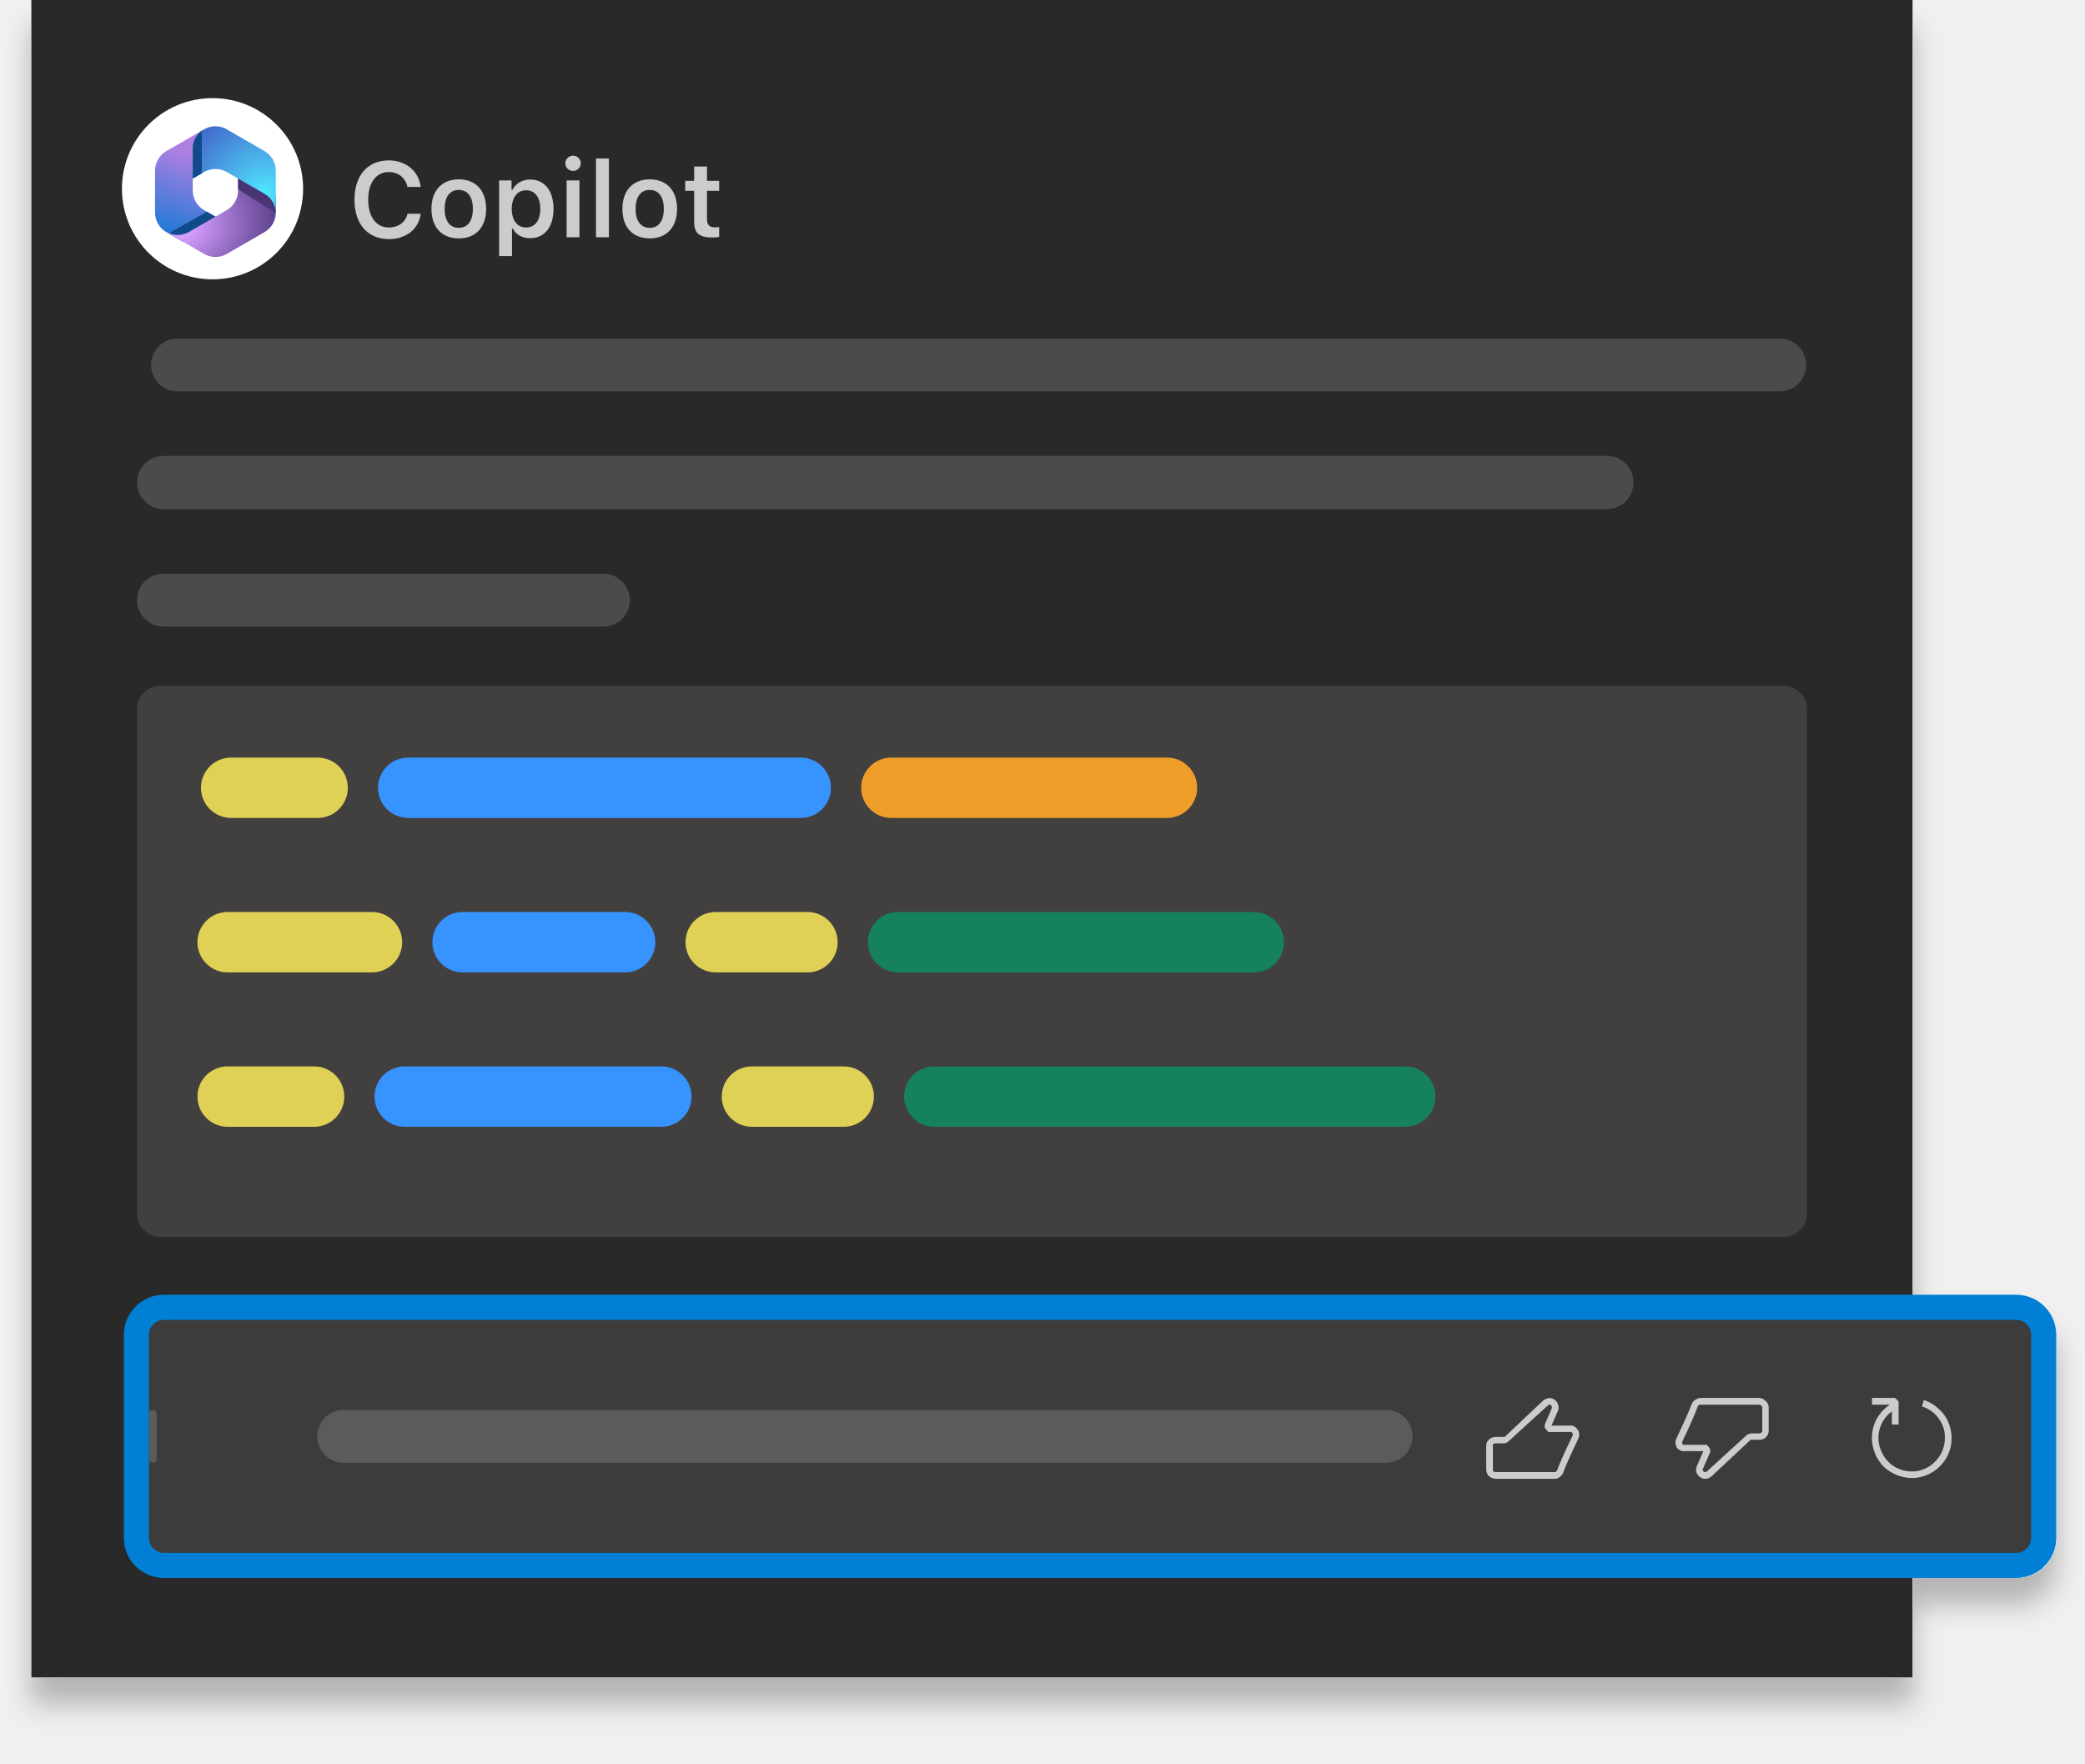
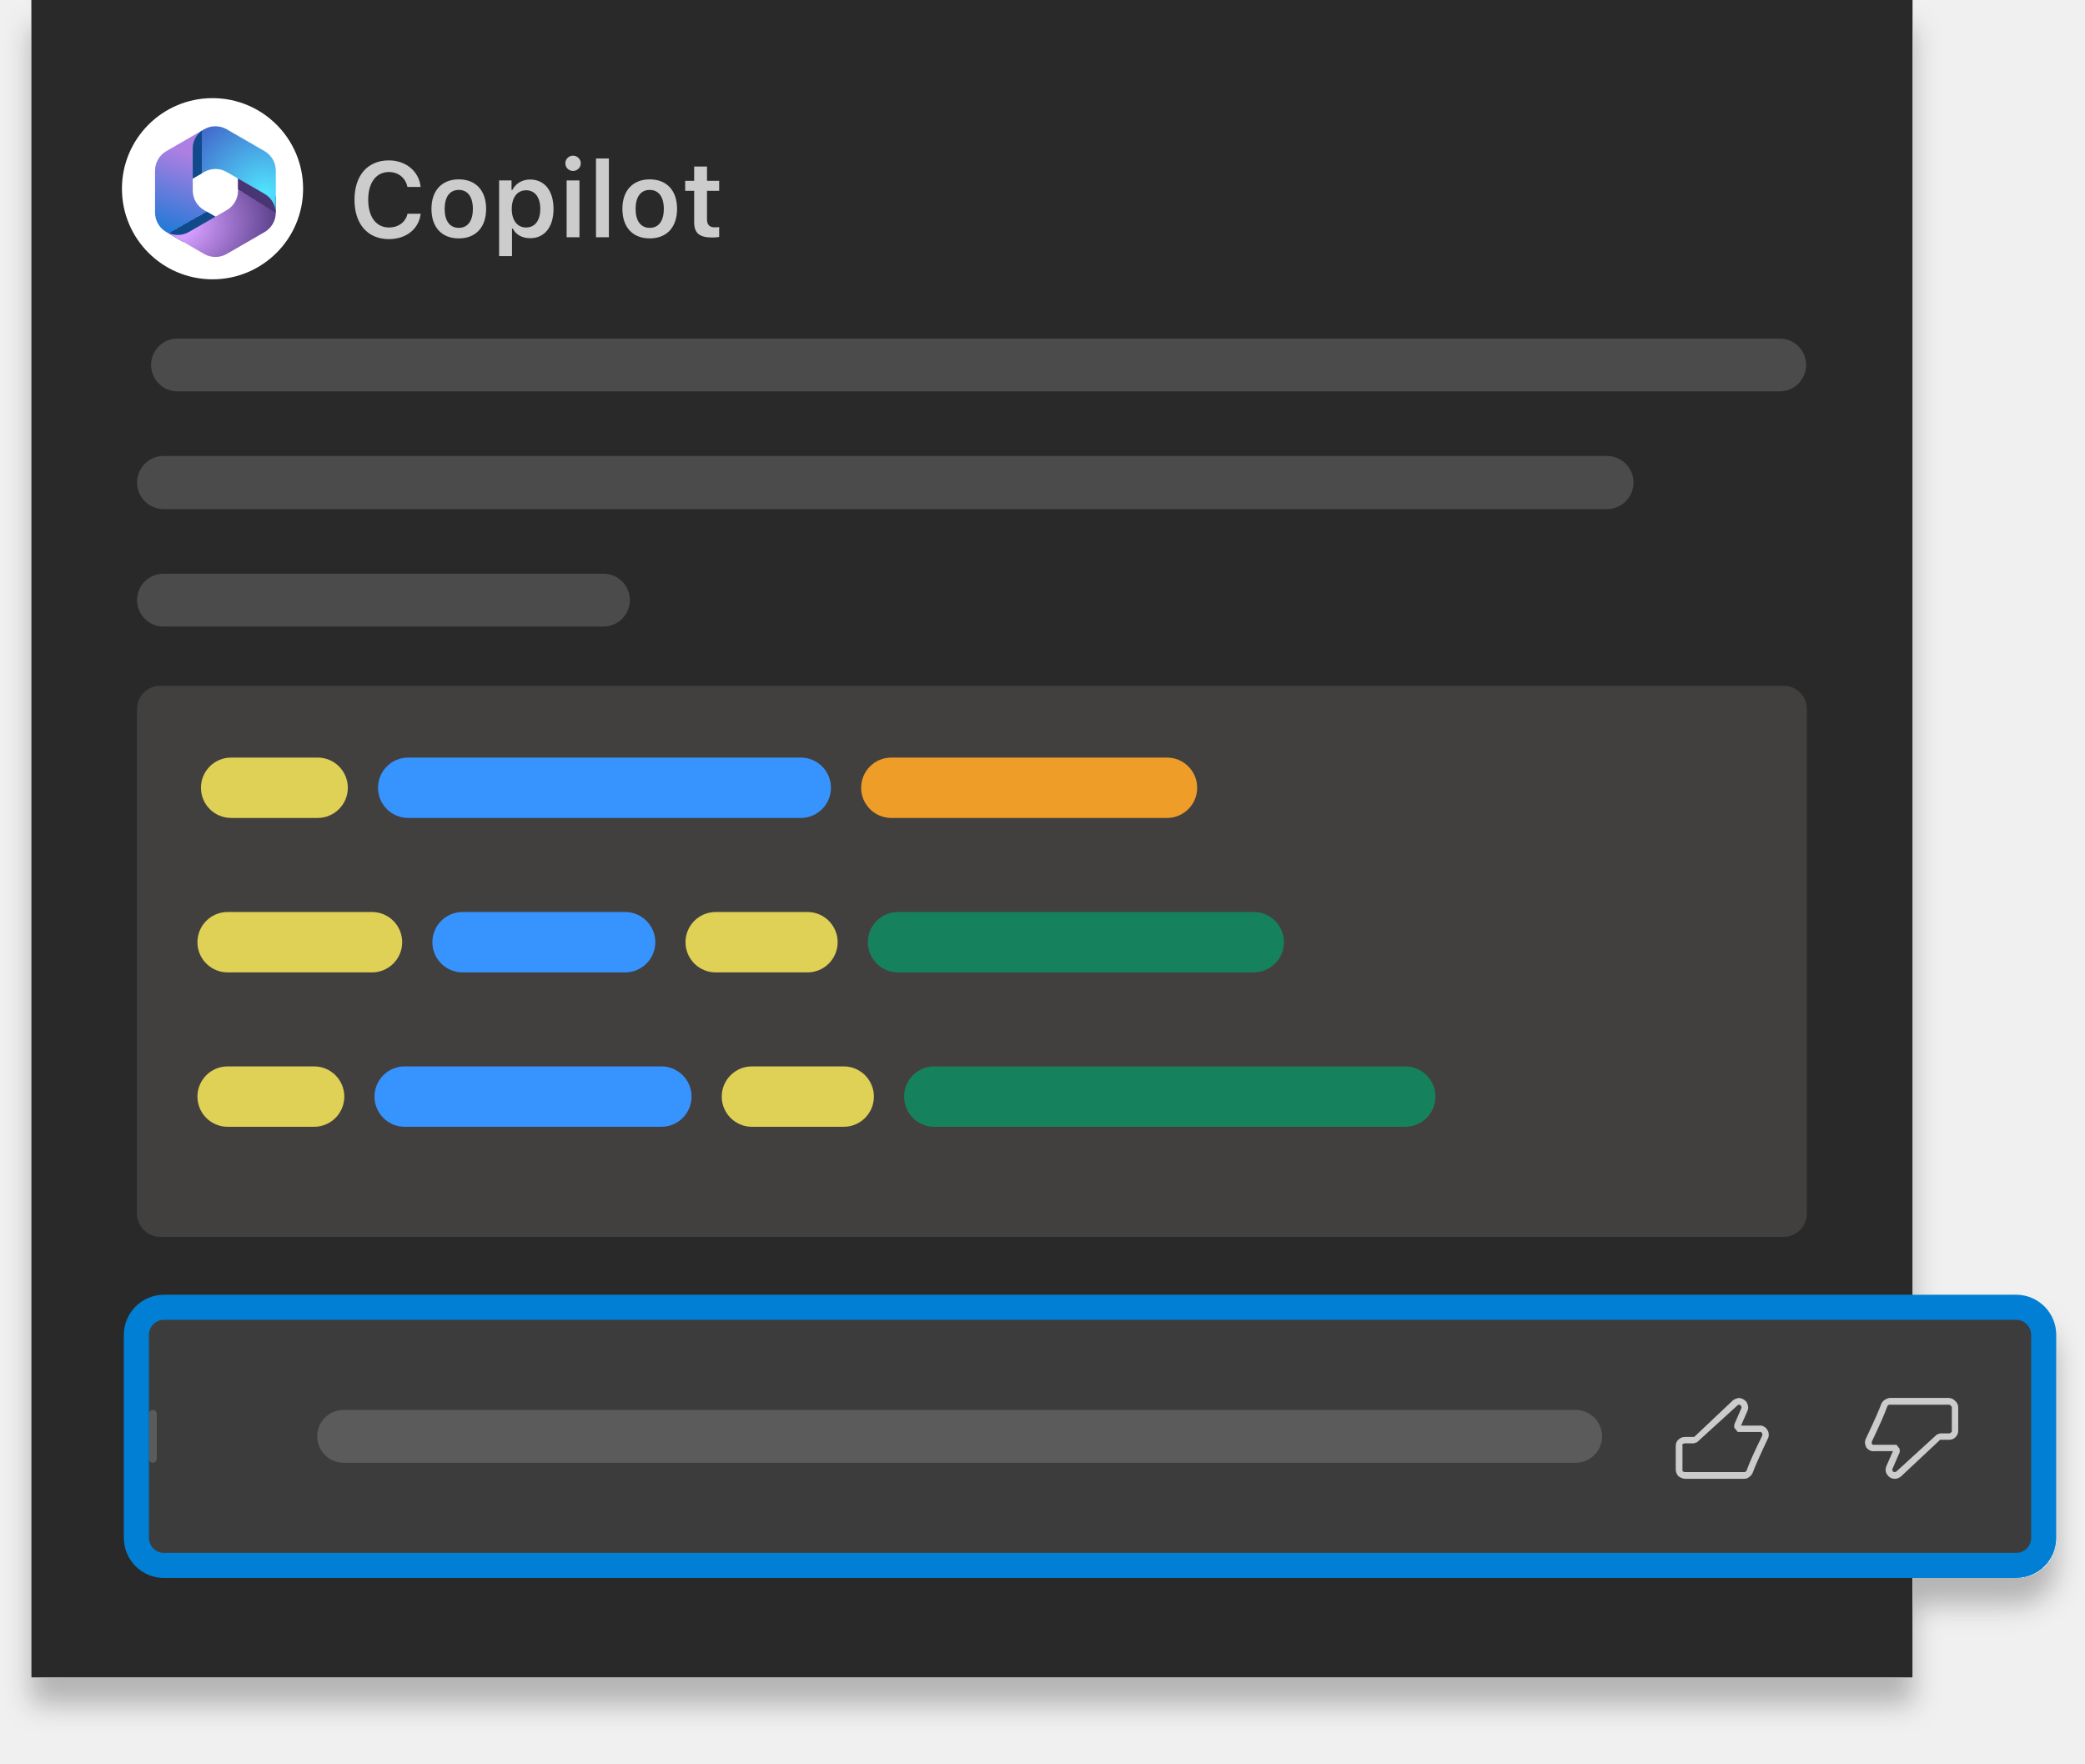
<svg xmlns="http://www.w3.org/2000/svg" width="266" height="225" viewBox="0 0 266 225" fill="none">
-   <g filter="url(#filter0_d_5865_302893)">
+   <g filter="url(#filter0_d_6054_302632)">
    <rect width="240" height="214" transform="translate(4)" fill="#292929" />
    <rect x="15.557" y="12.52" width="23.113" height="23.113" rx="11.557" fill="white" />
-     <path d="M25.746 16.664L21.223 19.276C20.329 19.792 19.779 20.746 19.779 21.778V27.11C19.779 28.142 20.329 29.095 21.223 29.611L23.407 30.873L23.622 30.222L27.712 27.773L26.038 26.806C25.145 26.29 24.594 25.336 24.594 24.304V22.781L25.043 22.209L26.52 21.065V17.702L25.869 16.751L25.158 17.258C25.322 17.035 25.52 16.834 25.746 16.664Z" fill="url(#paint0_linear_5865_302893)" />
-     <path d="M25.746 16.664L21.223 19.276C20.329 19.792 19.779 20.746 19.779 21.778V27.11C19.779 28.142 20.329 29.095 21.223 29.611L23.407 30.873L23.622 30.222L27.712 27.773L26.038 26.806C25.145 26.29 24.594 25.336 24.594 24.304V22.781L25.043 22.209L26.52 21.065V17.702L25.869 16.751L25.158 17.258C25.322 17.035 25.52 16.834 25.746 16.664Z" fill="url(#paint1_linear_5865_302893)" />
-     <path d="M30.371 22.148V24.306C30.371 25.338 29.82 26.292 28.927 26.808L24.111 29.589C23.217 30.106 22.116 30.106 21.222 29.589L20.93 29.421C21.022 29.49 21.12 29.555 21.222 29.614L26.037 32.395C26.931 32.911 28.033 32.911 28.927 32.395L33.742 29.614C34.636 29.098 35.186 28.144 35.186 27.112V25.108L30.371 22.148Z" fill="url(#paint2_radial_5865_302893)" />
-     <path d="M30.371 22.148V24.306C30.371 25.338 29.82 26.292 28.927 26.808L24.111 29.589C23.217 30.106 22.116 30.106 21.222 29.589L20.93 29.421C21.022 29.49 21.12 29.555 21.222 29.614L26.037 32.395C26.931 32.911 28.033 32.911 28.927 32.395L33.742 29.614C34.636 29.098 35.186 28.144 35.186 27.112V25.108L30.371 22.148Z" fill="url(#paint3_linear_5865_302893)" />
-     <path d="M25.745 16.664L26.038 16.495C26.933 15.978 28.034 15.978 28.928 16.495L33.743 19.275C34.637 19.791 35.188 20.745 35.188 21.777V27.109C35.188 27.129 35.188 27.149 35.187 27.169C35.166 26.159 34.62 25.232 33.743 24.726L28.928 21.945C28.034 21.429 26.933 21.429 26.038 21.945L24.594 22.779V18.972C24.594 18.058 25.026 17.206 25.745 16.664Z" fill="url(#paint4_radial_5865_302893)" />
-     <path d="M25.745 16.664L26.038 16.495C26.933 15.978 28.034 15.978 28.928 16.495L33.743 19.275C34.637 19.791 35.188 20.745 35.188 21.777V27.109C35.188 27.129 35.188 27.149 35.187 27.169C35.166 26.159 34.62 25.232 33.743 24.726L28.928 21.945C28.034 21.429 26.933 21.429 26.038 21.945L24.594 22.779V18.972C24.594 18.058 25.026 17.206 25.745 16.664Z" fill="url(#paint5_linear_5865_302893)" />
-     <path d="M19.779 27.169C19.779 27.169 19.779 27.169 19.779 27.169Z" fill="url(#paint6_radial_5865_302893)" />
-     <path d="M19.779 27.169C19.779 27.169 19.779 27.169 19.779 27.169Z" fill="url(#paint7_linear_5865_302893)" />
+     <path d="M25.746 16.664L21.223 19.276C20.329 19.792 19.779 20.746 19.779 21.778V27.11C19.779 28.142 20.329 29.095 21.223 29.611L23.407 30.873L23.622 30.222L27.712 27.773L26.038 26.806C25.145 26.29 24.594 25.336 24.594 24.304V22.781L25.043 22.209L26.52 21.065V17.702L25.869 16.751L25.158 17.258C25.322 17.035 25.52 16.834 25.746 16.664Z" fill="url(#paint0_linear_6054_302632)" />
+     <path d="M25.746 16.664L21.223 19.276C20.329 19.792 19.779 20.746 19.779 21.778V27.11C19.779 28.142 20.329 29.095 21.223 29.611L23.407 30.873L23.622 30.222L27.712 27.773L26.038 26.806C25.145 26.29 24.594 25.336 24.594 24.304V22.781L25.043 22.209L26.52 21.065V17.702L25.869 16.751L25.158 17.258C25.322 17.035 25.52 16.834 25.746 16.664Z" fill="url(#paint1_linear_6054_302632)" />
+     <path d="M30.371 22.148V24.306C30.371 25.338 29.82 26.292 28.927 26.808L24.111 29.589C23.217 30.106 22.116 30.106 21.222 29.589L20.93 29.421C21.022 29.49 21.12 29.555 21.222 29.614L26.037 32.395C26.931 32.911 28.033 32.911 28.927 32.395L33.742 29.614C34.636 29.098 35.186 28.144 35.186 27.112V25.108L30.371 22.148Z" fill="url(#paint2_radial_6054_302632)" />
+     <path d="M30.371 22.148V24.306C30.371 25.338 29.82 26.292 28.927 26.808L24.111 29.589C23.217 30.106 22.116 30.106 21.222 29.589L20.93 29.421C21.022 29.49 21.12 29.555 21.222 29.614L26.037 32.395C26.931 32.911 28.033 32.911 28.927 32.395L33.742 29.614C34.636 29.098 35.186 28.144 35.186 27.112V25.108L30.371 22.148Z" fill="url(#paint3_linear_6054_302632)" />
+     <path d="M25.745 16.664L26.038 16.495C26.933 15.978 28.034 15.978 28.928 16.495L33.743 19.275C34.637 19.791 35.188 20.745 35.188 21.777V27.109C35.188 27.129 35.188 27.149 35.187 27.169C35.166 26.159 34.62 25.232 33.743 24.726L28.928 21.945C28.034 21.429 26.933 21.429 26.038 21.945L24.594 22.779V18.972C24.594 18.058 25.026 17.206 25.745 16.664Z" fill="url(#paint4_radial_6054_302632)" />
+     <path d="M25.745 16.664L26.038 16.495C26.933 15.978 28.034 15.978 28.928 16.495L33.743 19.275C34.637 19.791 35.188 20.745 35.188 21.777V27.109C35.188 27.129 35.188 27.149 35.187 27.169C35.166 26.159 34.62 25.232 33.743 24.726L28.928 21.945C28.034 21.429 26.933 21.429 26.038 21.945L24.594 22.779V18.972C24.594 18.058 25.026 17.206 25.745 16.664Z" fill="url(#paint5_linear_6054_302632)" />
+     <path d="M19.779 27.169C19.779 27.169 19.779 27.169 19.779 27.169Z" fill="url(#paint6_radial_6054_302632)" />
+     <path d="M19.779 27.169C19.779 27.169 19.779 27.169 19.779 27.169Z" fill="url(#paint7_linear_6054_302632)" />
    <path d="M49.62 30.506C46.908 30.506 45.224 28.584 45.224 25.487C45.224 22.377 46.901 20.461 49.613 20.461C51.788 20.461 53.466 21.867 53.664 23.849H51.98C51.742 22.696 50.82 21.946 49.613 21.946C47.989 21.946 46.974 23.306 46.974 25.48C46.974 27.662 47.989 29.021 49.62 29.021C50.833 29.021 51.755 28.338 51.987 27.264H53.671C53.446 29.2 51.828 30.506 49.62 30.506ZM58.531 30.413C56.356 30.413 55.044 28.994 55.044 26.641C55.044 24.307 56.376 22.881 58.531 22.881C60.693 22.881 62.019 24.3 62.019 26.641C62.019 28.994 60.699 30.413 58.531 30.413ZM58.531 29.067C59.678 29.067 60.328 28.179 60.328 26.647C60.328 25.116 59.672 24.227 58.531 24.227C57.384 24.227 56.728 25.116 56.728 26.647C56.728 28.179 57.384 29.067 58.531 29.067ZM67.628 22.901C69.465 22.901 70.618 24.327 70.618 26.647C70.618 28.948 69.478 30.387 67.648 30.387C66.607 30.387 65.805 29.936 65.433 29.167H65.321V32.674H63.676V23.02H65.261V24.221H65.374C65.791 23.398 66.634 22.901 67.628 22.901ZM67.111 29.021C68.251 29.021 68.928 28.133 68.928 26.647C68.928 25.162 68.245 24.274 67.118 24.274C65.997 24.274 65.294 25.182 65.288 26.647C65.294 28.113 65.99 29.021 67.111 29.021ZM73.105 21.807C72.568 21.807 72.124 21.376 72.124 20.832C72.124 20.295 72.568 19.858 73.105 19.858C73.649 19.858 74.093 20.295 74.093 20.832C74.093 21.376 73.649 21.807 73.105 21.807ZM72.289 30.268V23.02H73.927V30.268H72.289ZM76.035 30.268V20.216H77.68V30.268H76.035ZM82.891 30.413C80.717 30.413 79.404 28.994 79.404 26.641C79.404 24.307 80.737 22.881 82.891 22.881C85.053 22.881 86.379 24.3 86.379 26.641C86.379 28.994 85.059 30.413 82.891 30.413ZM82.891 29.067C84.038 29.067 84.688 28.179 84.688 26.647C84.688 25.116 84.032 24.227 82.891 24.227C81.744 24.227 81.088 25.116 81.088 26.647C81.088 28.179 81.744 29.067 82.891 29.067ZM88.56 21.244H90.198V23.067H91.75V24.347H90.198V27.954C90.198 28.676 90.503 29.001 91.193 29.001C91.425 29.001 91.551 28.988 91.75 28.968V30.228C91.511 30.274 91.206 30.301 90.888 30.301C89.223 30.301 88.56 29.744 88.56 28.345V24.347H87.413V23.067H88.56V21.244Z" fill="#CCCCCC" />
    <rect x="19.273" y="43.188" width="211.15" height="6.741" rx="3.371" fill="white" fill-opacity="0.16" />
    <rect x="17.483" y="58.164" width="190.916" height="6.788" rx="3.394" fill="white" fill-opacity="0.16" />
    <rect x="17.483" y="73.188" width="62.873" height="6.741" rx="3.371" fill="white" fill-opacity="0.16" />
    <rect x="17.483" y="87.484" width="213.034" height="70.303" rx="2.966" fill="#423F3F" />
    <rect x="25.637" y="96.644" width="18.738" height="7.704" rx="3.852" fill="#DFD155" />
    <rect x="48.227" y="96.644" width="57.783" height="7.704" rx="3.852" fill="#3794FF" />
    <rect x="109.863" y="96.644" width="42.871" height="7.704" rx="3.852" fill="#EE9D28" />
    <rect x="25.188" y="116.346" width="26.122" height="7.704" rx="3.852" fill="#DFD155" />
    <rect x="55.162" y="116.346" width="28.441" height="7.704" rx="3.852" fill="#3794FF" />
    <rect x="87.455" y="116.346" width="19.411" height="7.704" rx="3.852" fill="#DFD155" />
    <rect x="110.718" y="116.346" width="53.083" height="7.704" rx="3.852" fill="#16825D" />
    <rect x="25.188" y="136.041" width="18.738" height="7.704" rx="3.852" fill="#DFD155" />
    <rect x="47.778" y="136.041" width="40.448" height="7.704" rx="3.852" fill="#3794FF" />
    <rect x="92.079" y="136.041" width="19.411" height="7.704" rx="3.852" fill="#DFD155" />
    <rect x="115.342" y="136.041" width="67.787" height="7.704" rx="3.852" fill="#16825D" />
    <rect x="17.576" y="167.9" width="139.614" height="6.741" rx="3.371" fill="white" fill-opacity="0.16" />
    <path d="M174.686 166.37C174.927 166.4 175.153 166.49 175.365 166.641C175.576 166.792 175.712 167.003 175.772 167.275C175.862 167.516 175.847 167.773 175.727 168.044L174.912 169.899H177.265C177.477 169.869 177.673 169.915 177.854 170.035C178.035 170.126 178.17 170.262 178.261 170.443C178.382 170.593 178.442 170.774 178.442 170.986C178.472 171.167 178.442 171.348 178.351 171.529C177.296 173.761 176.647 175.224 176.406 175.918C176.315 176.129 176.164 176.31 175.953 176.461C175.772 176.612 175.561 176.688 175.319 176.688H167.762C167.43 176.657 167.144 176.537 166.902 176.326C166.691 176.084 166.585 175.798 166.585 175.466V172.479C166.585 172.177 166.691 171.921 166.902 171.71C167.144 171.468 167.43 171.348 167.762 171.348H168.939L173.871 166.686C174.113 166.505 174.384 166.4 174.686 166.37ZM175.319 175.828C175.47 175.828 175.576 175.752 175.636 175.601C175.968 174.666 176.632 173.188 177.627 171.167C177.658 171.046 177.642 170.94 177.582 170.85C177.522 170.729 177.416 170.684 177.265 170.714H174.505L174.052 170.171V169.764L174.957 167.682C174.988 167.622 174.988 167.561 174.957 167.501C174.957 167.41 174.927 167.35 174.867 167.32C174.807 167.26 174.731 167.229 174.641 167.229C174.58 167.229 174.52 167.26 174.46 167.32L169.301 172.026L168.893 172.162H167.762C167.671 172.162 167.581 172.192 167.49 172.253C167.43 172.313 167.415 172.388 167.445 172.479V175.466C167.415 175.556 167.43 175.647 167.49 175.737C167.581 175.798 167.671 175.828 167.762 175.828H175.319Z" fill="#CCCCCC" />
    <path d="M194.524 176.688C194.282 176.688 194.056 176.612 193.845 176.461C193.634 176.28 193.483 176.069 193.392 175.828C193.332 175.556 193.362 175.285 193.483 175.013L194.297 173.158H191.944C191.733 173.188 191.537 173.158 191.356 173.067C191.175 172.977 191.024 172.856 190.903 172.705C190.813 172.524 190.752 172.328 190.722 172.117C190.722 171.906 190.768 171.71 190.858 171.529C191.914 169.296 192.563 167.833 192.804 167.139C192.894 166.928 193.03 166.762 193.211 166.641C193.422 166.49 193.649 166.4 193.89 166.37H201.447C201.779 166.4 202.051 166.536 202.262 166.777C202.503 166.988 202.624 167.26 202.624 167.592V170.578C202.624 170.88 202.503 171.152 202.262 171.393C202.051 171.604 201.779 171.71 201.447 171.71H200.316L195.338 176.371C195.097 176.582 194.825 176.688 194.524 176.688ZM193.89 167.229C193.739 167.229 193.634 167.305 193.573 167.456C193.241 168.391 192.593 169.869 191.627 171.891C191.567 172.011 191.567 172.132 191.627 172.253C191.688 172.343 191.793 172.373 191.944 172.343H194.75L195.157 172.886V173.294L194.252 175.375C194.222 175.436 194.207 175.511 194.207 175.601C194.237 175.662 194.282 175.722 194.343 175.783C194.403 175.813 194.463 175.828 194.524 175.828C194.614 175.828 194.69 175.798 194.75 175.737L199.909 171.031L200.316 170.895H201.447C201.538 170.895 201.613 170.865 201.674 170.805C201.764 170.744 201.81 170.669 201.81 170.578V167.592C201.81 167.501 201.764 167.426 201.674 167.365C201.613 167.275 201.538 167.229 201.447 167.229H193.89Z" fill="#CCCCCC" />
    <path d="M218.072 167.229H215.809V166.37H218.751L219.204 166.822V169.764H218.344V168.089C217.559 168.663 217.031 169.432 216.76 170.397C216.518 171.333 216.594 172.253 216.986 173.158C217.378 174.063 217.997 174.757 218.841 175.239C219.716 175.692 220.637 175.843 221.602 175.692C222.567 175.511 223.367 175.058 224 174.334C224.664 173.61 225.026 172.766 225.087 171.8C225.177 170.805 224.951 169.915 224.408 169.13C223.865 168.316 223.126 167.757 222.19 167.456L222.417 166.641C223.171 166.883 223.819 167.275 224.362 167.818C224.936 168.331 225.358 168.949 225.63 169.673C225.901 170.397 226.007 171.152 225.946 171.936C225.886 172.69 225.66 173.399 225.268 174.063C224.875 174.727 224.347 175.285 223.684 175.737C223.05 176.16 222.341 176.431 221.557 176.552C220.803 176.642 220.048 176.567 219.294 176.326C218.57 176.084 217.921 175.707 217.348 175.194C216.805 174.651 216.398 174.018 216.126 173.294C215.855 172.569 215.749 171.83 215.809 171.076C215.87 170.292 216.096 169.568 216.488 168.904C216.88 168.24 217.408 167.682 218.072 167.229Z" fill="#CCCCCC" />
    <rect x="17.398" y="166.771" width="243.334" height="32.936" rx="3.528" fill="#3C3C3C" />
-     <g clip-path="url(#clip0_5865_302893)">
+     <g clip-path="url(#clip0_6054_302632)">
      <rect x="19" y="179.867" width="1" height="6.741" rx="0.5" fill="white" fill-opacity="0.16" />
-       <rect x="40.466" y="179.867" width="139.743" height="6.741" rx="3.371" fill="white" fill-opacity="0.16" />
-       <path d="M197.705 178.336C197.947 178.367 198.173 178.457 198.384 178.608C198.595 178.759 198.731 178.97 198.791 179.242C198.882 179.483 198.867 179.739 198.746 180.011L197.932 181.866H200.285C200.496 181.836 200.692 181.881 200.873 182.002C201.054 182.093 201.19 182.228 201.28 182.409C201.401 182.56 201.461 182.741 201.461 182.952C201.492 183.133 201.461 183.314 201.371 183.495C200.315 185.728 199.666 187.191 199.425 187.885C199.335 188.096 199.184 188.277 198.973 188.428C198.791 188.579 198.58 188.654 198.339 188.654H190.782C190.45 188.624 190.163 188.504 189.922 188.292C189.711 188.051 189.605 187.764 189.605 187.433V184.446C189.605 184.144 189.711 183.888 189.922 183.676C190.163 183.435 190.45 183.314 190.782 183.314H191.958L196.891 178.653C197.132 178.472 197.404 178.367 197.705 178.336ZM198.339 187.795C198.49 187.795 198.595 187.719 198.656 187.568C198.988 186.633 199.651 185.155 200.647 183.133C200.677 183.013 200.662 182.907 200.602 182.817C200.541 182.696 200.436 182.651 200.285 182.681H197.524L197.072 182.138V181.731L197.977 179.649C198.007 179.588 198.007 179.528 197.977 179.468C197.977 179.377 197.947 179.317 197.886 179.287C197.826 179.226 197.751 179.196 197.66 179.196C197.6 179.196 197.539 179.226 197.479 179.287L192.32 183.993L191.913 184.129H190.782C190.691 184.129 190.601 184.159 190.51 184.219C190.45 184.28 190.435 184.355 190.465 184.446V187.433C190.435 187.523 190.45 187.614 190.51 187.704C190.601 187.764 190.691 187.795 190.782 187.795H198.339Z" fill="#CCCCCC" />
-       <path d="M217.543 188.654C217.302 188.654 217.076 188.579 216.864 188.428C216.653 188.247 216.502 188.036 216.412 187.795C216.351 187.523 216.382 187.252 216.502 186.98L217.317 185.125H214.964C214.752 185.155 214.556 185.125 214.375 185.034C214.194 184.944 214.043 184.823 213.923 184.672C213.832 184.491 213.772 184.295 213.742 184.084C213.742 183.873 213.787 183.676 213.878 183.495C214.933 181.263 215.582 179.8 215.823 179.106C215.914 178.895 216.05 178.729 216.231 178.608C216.442 178.457 216.668 178.367 216.91 178.336H224.467C224.799 178.367 225.07 178.502 225.282 178.744C225.523 178.955 225.644 179.226 225.644 179.558V182.545C225.644 182.847 225.523 183.118 225.282 183.36C225.07 183.571 224.799 183.676 224.467 183.676H223.336L218.358 188.338C218.116 188.549 217.845 188.654 217.543 188.654ZM216.91 179.196C216.759 179.196 216.653 179.272 216.593 179.423C216.261 180.358 215.612 181.836 214.647 183.857C214.587 183.978 214.587 184.099 214.647 184.219C214.707 184.31 214.813 184.34 214.964 184.31H217.769L218.177 184.853V185.26L217.272 187.342C217.241 187.402 217.226 187.478 217.226 187.568C217.257 187.629 217.302 187.689 217.362 187.749C217.422 187.779 217.483 187.795 217.543 187.795C217.634 187.795 217.709 187.764 217.769 187.704L222.928 182.998L223.336 182.862H224.467C224.558 182.862 224.633 182.832 224.693 182.771C224.784 182.711 224.829 182.636 224.829 182.545V179.558C224.829 179.468 224.784 179.392 224.693 179.332C224.633 179.242 224.558 179.196 224.467 179.196H216.91Z" fill="#CCCCCC" />
-       <path d="M241.092 179.196H238.829V178.336H241.771L242.223 178.789V181.731H241.363V180.056C240.579 180.629 240.051 181.399 239.779 182.364C239.538 183.299 239.613 184.219 240.006 185.125C240.398 186.03 241.016 186.724 241.861 187.206C242.736 187.659 243.656 187.81 244.622 187.659C245.587 187.478 246.386 187.025 247.02 186.301C247.684 185.577 248.046 184.732 248.106 183.767C248.197 182.771 247.97 181.881 247.427 181.097C246.884 180.282 246.145 179.724 245.21 179.423L245.436 178.608C246.19 178.849 246.839 179.242 247.382 179.785C247.955 180.297 248.378 180.916 248.649 181.64C248.921 182.364 249.026 183.118 248.966 183.903C248.906 184.657 248.679 185.366 248.287 186.03C247.895 186.693 247.367 187.252 246.703 187.704C246.07 188.126 245.361 188.398 244.576 188.519C243.822 188.609 243.068 188.534 242.314 188.292C241.59 188.051 240.941 187.674 240.368 187.161C239.825 186.618 239.417 185.984 239.146 185.26C238.874 184.536 238.769 183.797 238.829 183.043C238.889 182.258 239.116 181.534 239.508 180.871C239.9 180.207 240.428 179.649 241.092 179.196Z" fill="#CCCCCC" />
+       <rect x="40.466" y="179.867" width="163.926" height="6.741" rx="3.371" fill="white" fill-opacity="0.16" />
+       <path d="M221.888 178.336C222.129 178.367 222.355 178.457 222.566 178.608C222.778 178.759 222.913 178.97 222.974 179.242C223.064 179.483 223.049 179.739 222.928 180.011L222.114 181.866H224.467C224.678 181.836 224.874 181.881 225.055 182.002C225.236 182.093 225.372 182.228 225.463 182.409C225.583 182.56 225.644 182.741 225.644 182.952C225.674 183.133 225.644 183.314 225.553 183.495C224.497 185.728 223.849 187.191 223.607 187.885C223.517 188.096 223.366 188.277 223.155 188.428C222.974 188.579 222.762 188.654 222.521 188.654H214.964C214.632 188.624 214.345 188.504 214.104 188.292C213.893 188.051 213.787 187.764 213.787 187.433V184.446C213.787 184.144 213.893 183.888 214.104 183.676C214.345 183.435 214.632 183.314 214.964 183.314H216.14L221.073 178.653C221.314 178.472 221.586 178.367 221.888 178.336ZM222.521 187.795C222.672 187.795 222.778 187.719 222.838 187.568C223.17 186.633 223.833 185.155 224.829 183.133C224.859 183.013 224.844 182.907 224.784 182.817C224.723 182.696 224.618 182.651 224.467 182.681H221.707L221.254 182.138V181.731L222.159 179.649C222.189 179.588 222.189 179.528 222.159 179.468C222.159 179.377 222.129 179.317 222.069 179.287C222.008 179.226 221.933 179.196 221.842 179.196C221.782 179.196 221.722 179.226 221.661 179.287L216.502 183.993L216.095 184.129H214.964C214.873 184.129 214.783 184.159 214.692 184.219C214.632 184.28 214.617 184.355 214.647 184.446V187.433C214.617 187.523 214.632 187.614 214.692 187.704C214.783 187.764 214.873 187.795 214.964 187.795H222.521Z" fill="#CCCCCC" />
+       <path d="M241.725 188.654C241.484 188.654 241.258 188.579 241.046 188.428C240.835 188.247 240.684 188.036 240.594 187.795C240.534 187.523 240.564 187.252 240.684 186.98L241.499 185.125H239.146C238.935 185.155 238.738 185.125 238.557 185.034C238.376 184.944 238.226 184.823 238.105 184.672C238.014 184.491 237.954 184.295 237.924 184.084C237.924 183.873 237.969 183.676 238.06 183.495C239.116 181.263 239.764 179.8 240.006 179.106C240.096 178.895 240.232 178.729 240.413 178.608C240.624 178.457 240.85 178.367 241.092 178.336H248.649C248.981 178.367 249.253 178.502 249.464 178.744C249.705 178.955 249.826 179.226 249.826 179.558V182.545C249.826 182.847 249.705 183.118 249.464 183.36C249.253 183.571 248.981 183.676 248.649 183.676H247.518L242.54 188.338C242.298 188.549 242.027 188.654 241.725 188.654ZM241.092 179.196C240.941 179.196 240.835 179.272 240.775 179.423C240.443 180.358 239.794 181.836 238.829 183.857C238.769 183.978 238.769 184.099 238.829 184.219C238.889 184.31 238.995 184.34 239.146 184.31H241.952L242.359 184.853V185.26L241.454 187.342C241.424 187.402 241.408 187.478 241.408 187.568C241.439 187.629 241.484 187.689 241.544 187.749C241.605 187.779 241.665 187.795 241.725 187.795C241.816 187.795 241.891 187.764 241.952 187.704L247.111 182.998L247.518 182.862H248.649C248.74 182.862 248.815 182.832 248.875 182.771C248.966 182.711 249.011 182.636 249.011 182.545V179.558C249.011 179.468 248.966 179.392 248.875 179.332C248.815 179.242 248.74 179.196 248.649 179.196H241.092Z" fill="#CCCCCC" />
    </g>
    <rect x="17.398" y="166.771" width="243.334" height="32.936" rx="3.528" stroke="#007FD4" stroke-width="3.204" />
  </g>
  <defs>
-     <filter id="filter0_d_5865_302893" x="0.596" y="0" width="265.142" height="224.402" filterUnits="userSpaceOnUse" color-interpolation-filters="sRGB">
+     <filter id="filter0_d_6054_302632" x="0.596" y="0" width="265.142" height="224.402" filterUnits="userSpaceOnUse" color-interpolation-filters="sRGB">
      <feFlood flood-opacity="0" result="BackgroundImageFix" />
      <feColorMatrix in="SourceAlpha" type="matrix" values="0 0 0 0 0 0 0 0 0 0 0 0 0 0 0 0 0 0 127 0" result="hardAlpha" />
      <feOffset dy="3.404" />
      <feGaussianBlur stdDeviation="1.702" />
      <feComposite in2="hardAlpha" operator="out" />
      <feColorMatrix type="matrix" values="0 0 0 0 0 0 0 0 0 0 0 0 0 0 0 0 0 0 0.25 0" />
-       <feBlend mode="normal" in2="BackgroundImageFix" result="effect1_dropShadow_5865_302893" />
-       <feBlend mode="normal" in="SourceGraphic" in2="effect1_dropShadow_5865_302893" result="shape" />
+       <feBlend mode="normal" in2="BackgroundImageFix" result="effect1_dropShadow_6054_302632" />
+       <feBlend mode="normal" in="SourceGraphic" in2="effect1_dropShadow_6054_302632" result="shape" />
    </filter>
-     <linearGradient id="paint0_linear_5865_302893" x1="26.61" y1="20.426" x2="22.422" y2="32.617" gradientUnits="userSpaceOnUse">
+     <linearGradient id="paint0_linear_6054_302632" x1="26.61" y1="20.426" x2="22.422" y2="32.617" gradientUnits="userSpaceOnUse">
      <stop stop-color="#AE7FE2" />
      <stop offset="1" stop-color="#0078D4" />
    </linearGradient>
-     <linearGradient id="paint1_linear_5865_302893" x1="25.021" y1="29.472" x2="24.296" y2="28.194" gradientUnits="userSpaceOnUse">
+     <linearGradient id="paint1_linear_6054_302632" x1="25.021" y1="29.472" x2="24.296" y2="28.194" gradientUnits="userSpaceOnUse">
      <stop offset="1" stop-color="#114A8B" />
      <stop offset="1" stop-color="#0078D4" stop-opacity="0" />
    </linearGradient>
-     <radialGradient id="paint2_radial_5865_302893" cx="0" cy="0" r="1" gradientUnits="userSpaceOnUse" gradientTransform="translate(22.8084 29.027) rotate(-13.0688) scale(12.3052 9.47909)">
+     <radialGradient id="paint2_radial_6054_302632" cx="0" cy="0" r="1" gradientUnits="userSpaceOnUse" gradientTransform="translate(22.8084 29.027) rotate(-13.0688) scale(12.3052 9.47909)">
      <stop offset="0.14" stop-color="#D59DFF" />
      <stop offset="1" stop-color="#5E438F" />
    </radialGradient>
-     <linearGradient id="paint3_linear_5865_302893" x1="33.094" y1="24.298" x2="32.4" y2="25.41" gradientUnits="userSpaceOnUse">
+     <linearGradient id="paint3_linear_6054_302632" x1="33.094" y1="24.298" x2="32.4" y2="25.41" gradientUnits="userSpaceOnUse">
      <stop offset="1" stop-color="#493474" />
      <stop offset="1" stop-color="#8C66BA" stop-opacity="0" />
    </linearGradient>
-     <radialGradient id="paint4_radial_5865_302893" cx="0" cy="0" r="1" gradientUnits="userSpaceOnUse" gradientTransform="translate(33.7827 24.7501) rotate(-143.083) scale(10.9904)">
+     <radialGradient id="paint4_radial_6054_302632" cx="0" cy="0" r="1" gradientUnits="userSpaceOnUse" gradientTransform="translate(33.7827 24.7501) rotate(-143.083) scale(10.9904)">
      <stop stop-color="#50E6FF" />
      <stop offset="1" stop-color="#436DCD" />
    </radialGradient>
-     <linearGradient id="paint5_linear_5865_302893" x1="24.611" y1="20.173" x2="25.733" y2="20.173" gradientUnits="userSpaceOnUse">
+     <linearGradient id="paint5_linear_6054_302632" x1="24.611" y1="20.173" x2="25.733" y2="20.173" gradientUnits="userSpaceOnUse">
      <stop offset="1" stop-color="#114A8B" />
      <stop offset="1" stop-color="#0078D4" stop-opacity="0" />
    </linearGradient>
-     <radialGradient id="paint6_radial_5865_302893" cx="0" cy="0" r="1" gradientUnits="userSpaceOnUse" gradientTransform="translate(33.7827 24.7501) rotate(-143.083) scale(10.9904)">
+     <radialGradient id="paint6_radial_6054_302632" cx="0" cy="0" r="1" gradientUnits="userSpaceOnUse" gradientTransform="translate(33.7827 24.7501) rotate(-143.083) scale(10.9904)">
      <stop stop-color="#50E6FF" />
      <stop offset="1" stop-color="#436DCD" />
    </radialGradient>
-     <linearGradient id="paint7_linear_5865_302893" x1="24.611" y1="20.173" x2="25.733" y2="20.173" gradientUnits="userSpaceOnUse">
+     <linearGradient id="paint7_linear_6054_302632" x1="24.611" y1="20.173" x2="25.733" y2="20.173" gradientUnits="userSpaceOnUse">
      <stop offset="1" stop-color="#114A8B" />
      <stop offset="1" stop-color="#0078D4" stop-opacity="0" />
    </linearGradient>
-     <clipPath id="clip0_5865_302893">
+     <clipPath id="clip0_6054_302632">
      <rect x="19" y="168.373" width="240.13" height="29.731" rx="1.926" fill="white" />
    </clipPath>
  </defs>
</svg>
